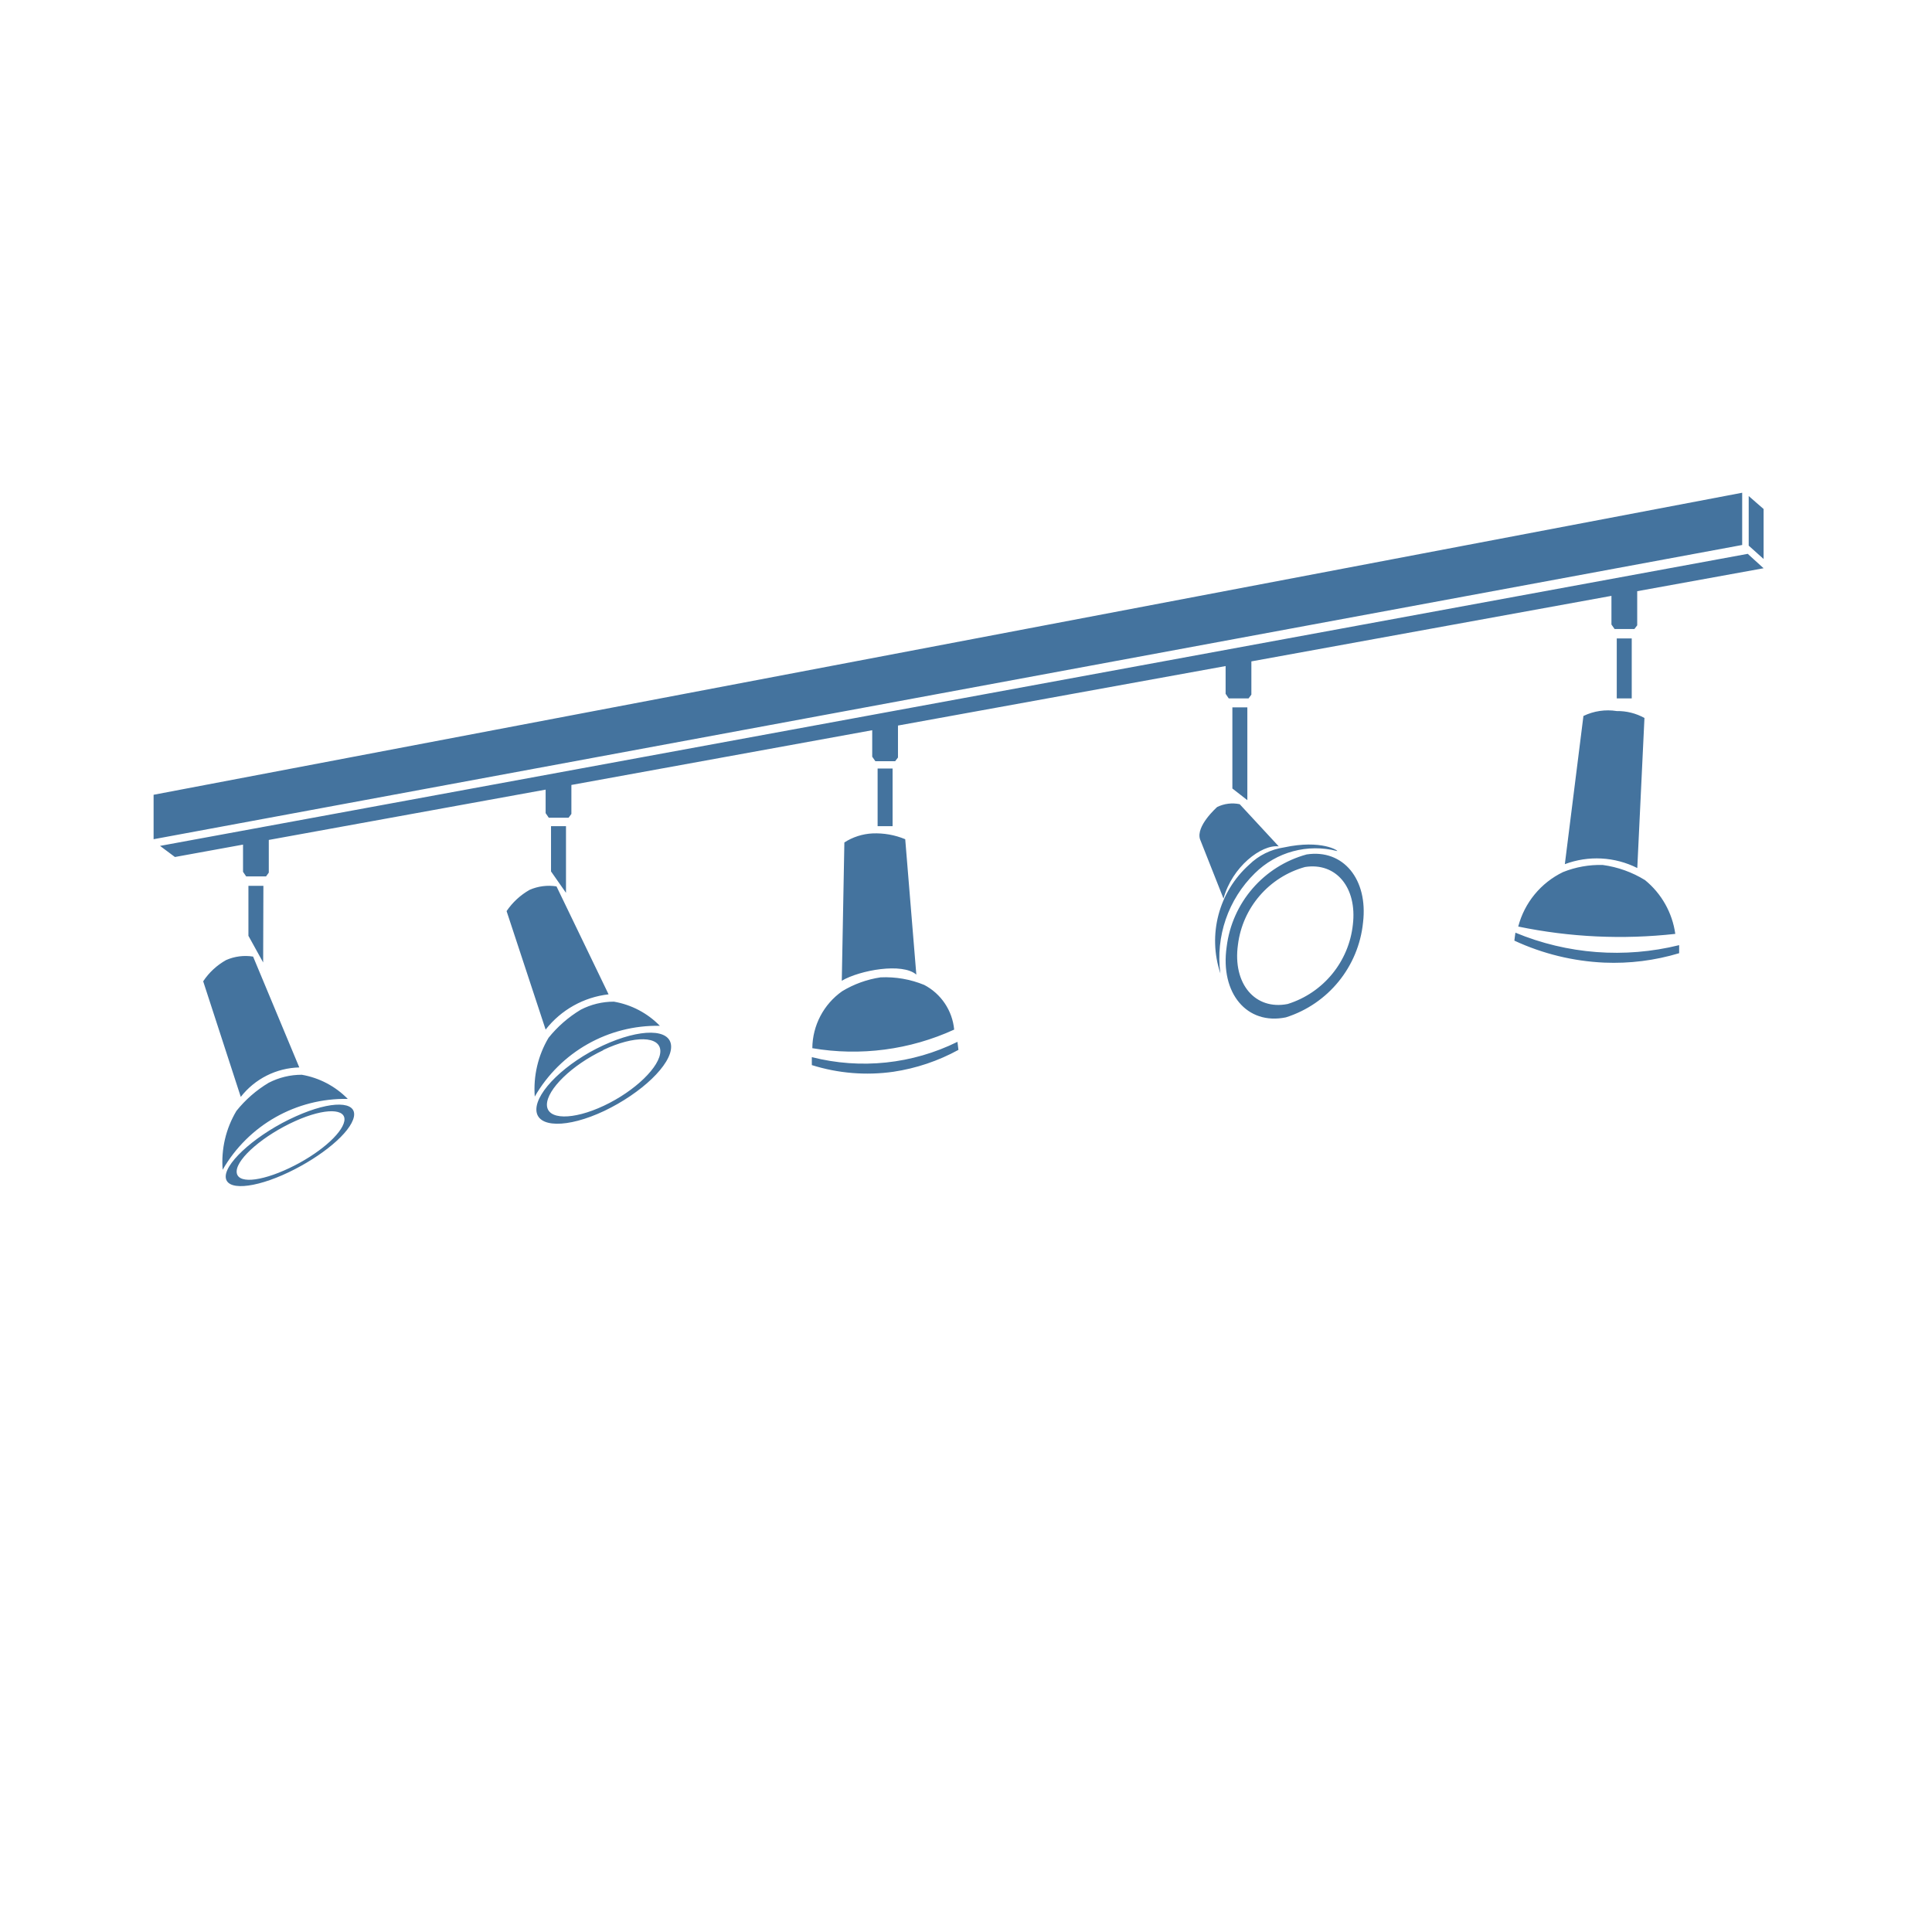
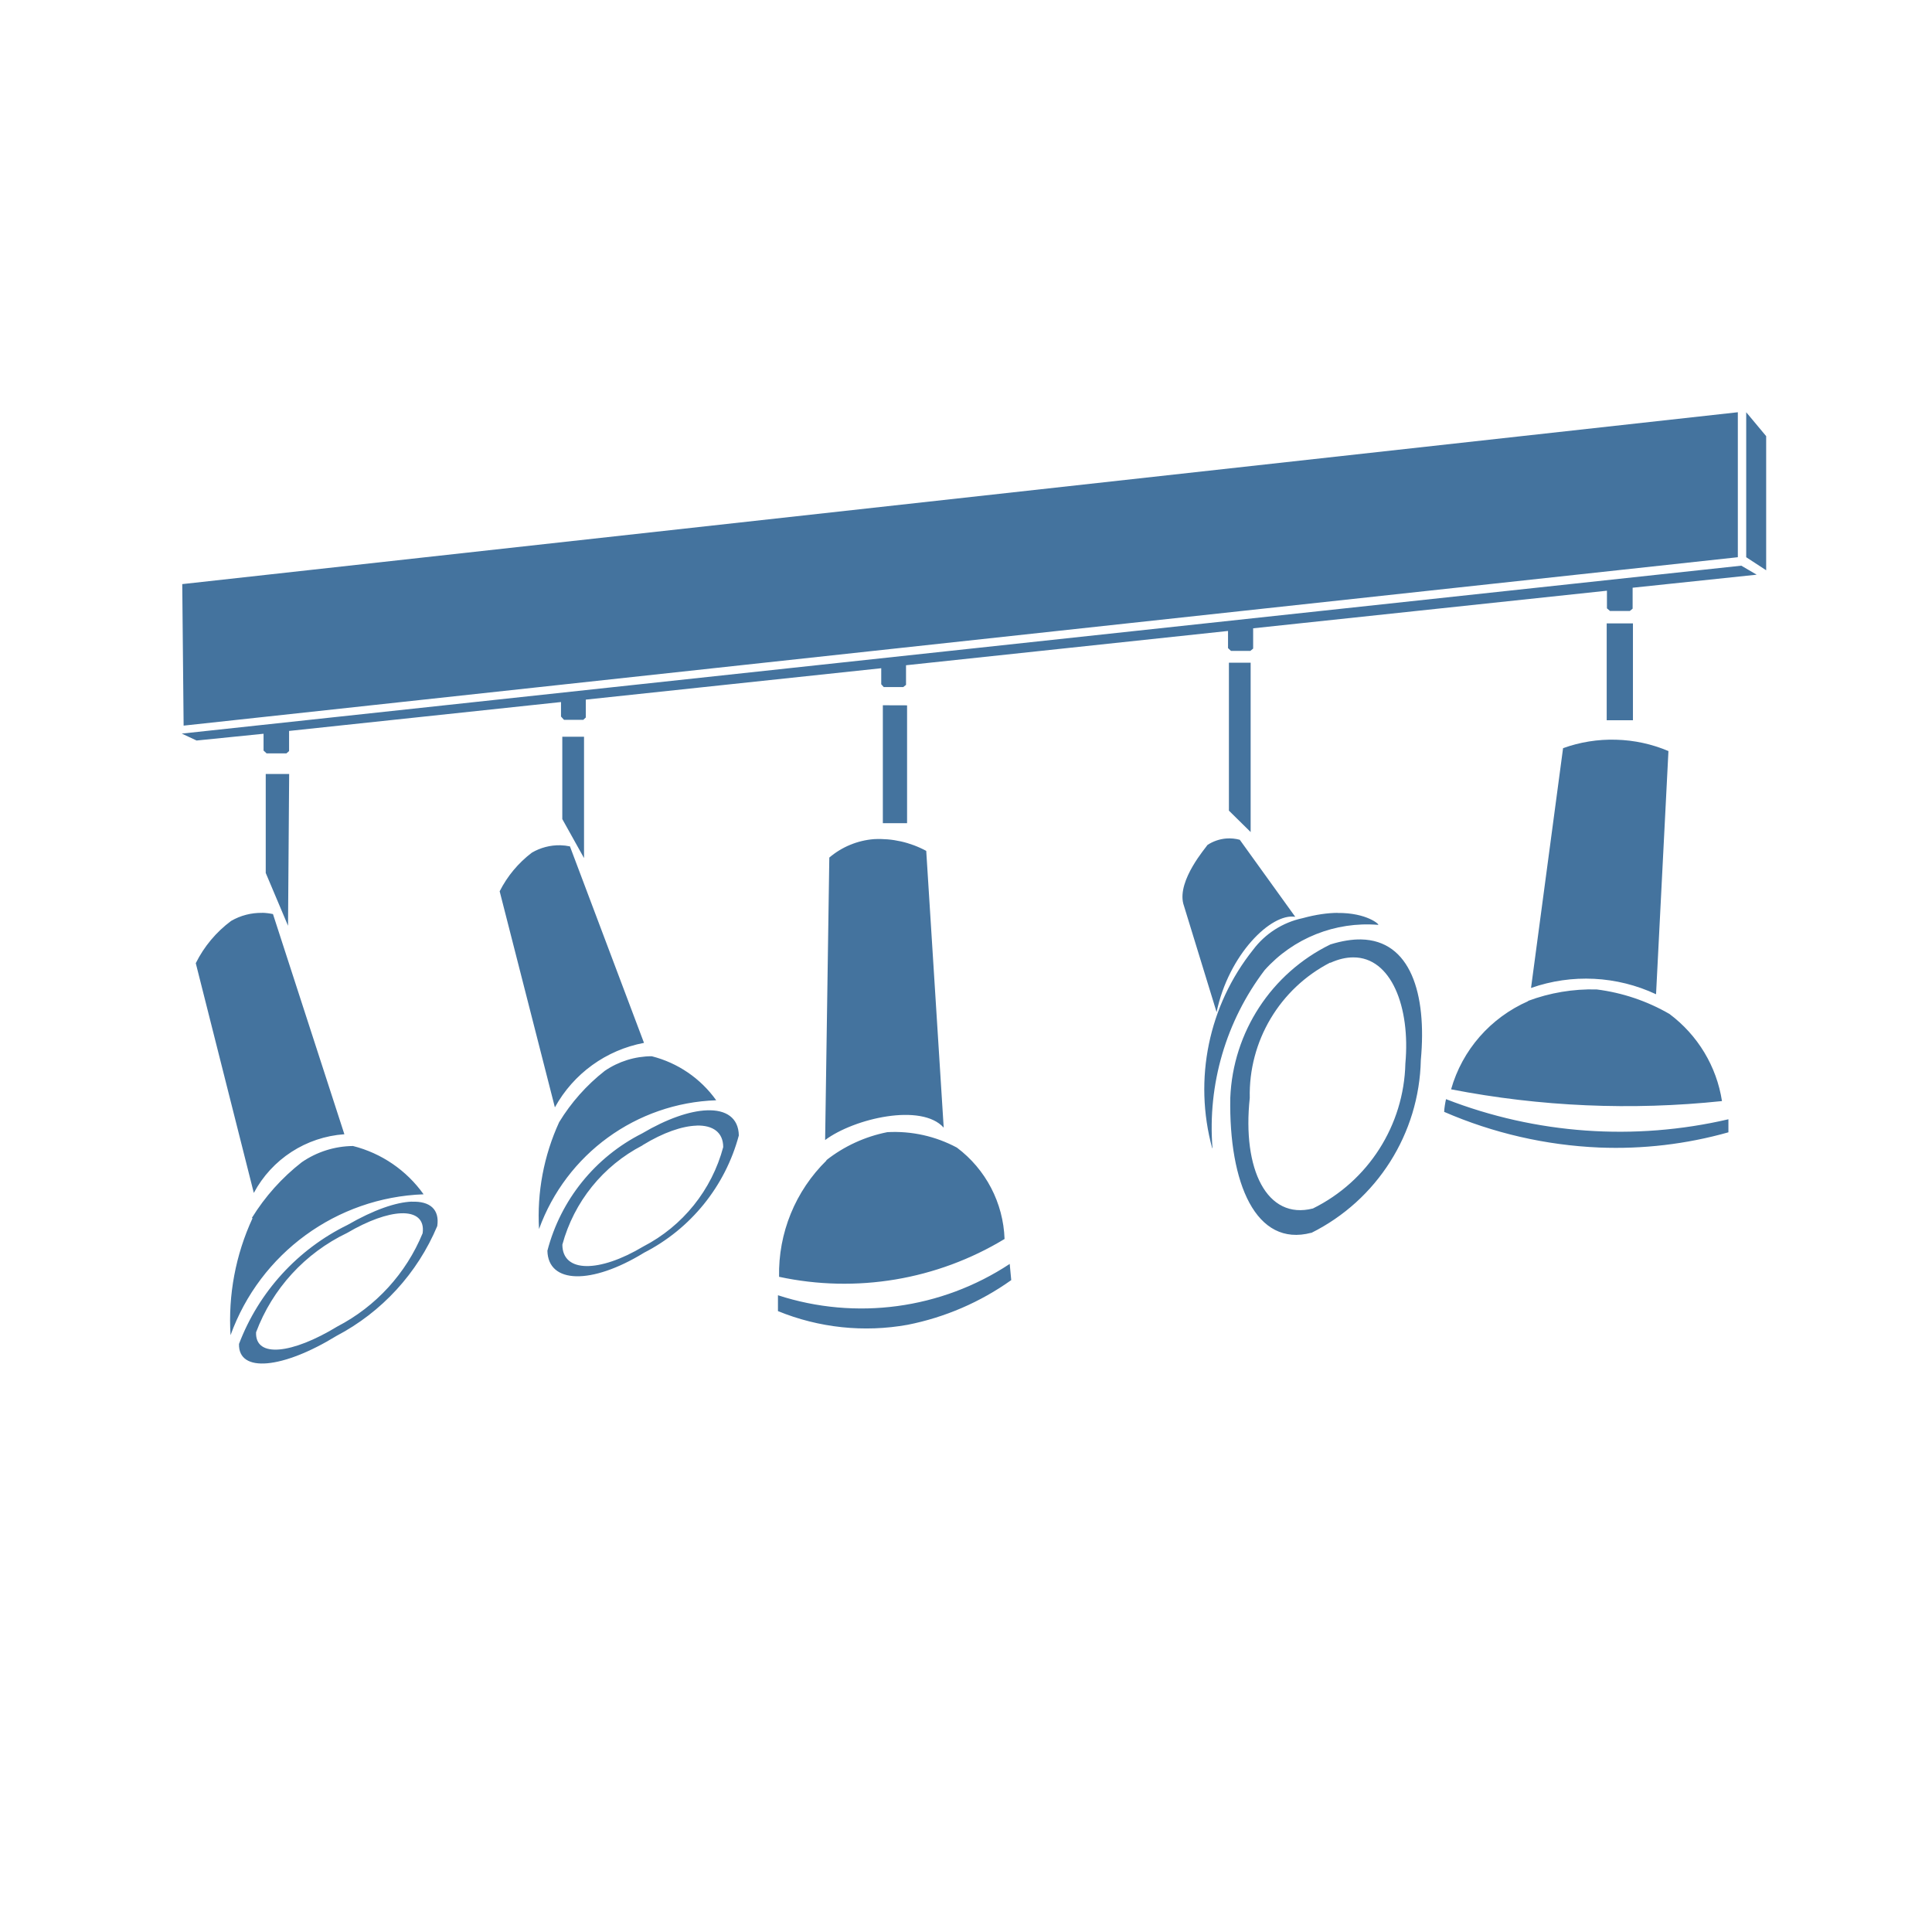
<svg xmlns="http://www.w3.org/2000/svg" width="24px" fill="#44739e" height="24px" viewBox="0 0 24 24" version="1.1">
-   <path d="m 18.812,11.685 a 2.968,2.968 0 0 0 1.116,0.273 2.813,2.813 0 0 0 0.931,-0.117 v -0.1 a 3.261,3.261 0 0 1 -2.034,-0.155 c -0.005,0.024 -0.009,0.076 -0.013,0.099 z m -8.727,1.546 a 2.3,2.3 0 0 0 1.012,0.083 2.431,2.431 0 0 0 0.809,-0.272 l -0.012,-0.1 a 2.623,2.623 0 0 1 -1.809,0.19 c -0.001,0.024 0,0.076 0,0.099 z M 7.507,13.8 c -0.461,0.218 -0.84,0.212 -0.844,-0.014 -0.004,-0.226 0.368,-0.587 0.83,-0.8 0.462,-0.213 0.84,-0.212 0.844,0.014 0.004,0.226 -0.368,0.579 -0.83,0.8 z M 7.494,13.046 c -0.388,0.183 -0.7,0.487 -0.7,0.677 0,0.19 0.321,0.195 0.709,0.012 0.388,-0.183 0.7,-0.487 0.7,-0.677 0,-0.19 -0.321,-0.199 -0.709,-0.015 z m 8.48,-0.408 c -0.484,0.1 -0.819,-0.3 -0.736,-0.876 a 1.363,1.363 0 0 1 0.994,-1.148 c 0.453,-0.069 0.765,0.308 0.7,0.847 a 1.383,1.383 0 0 1 -0.958,1.177 z m 0.238,-1.868 a 1.149,1.149 0 0 0 -0.834,0.967 c -0.067,0.483 0.213,0.815 0.618,0.735 a 1.163,1.163 0 0 0 0.81,-0.988 C 16.859,11.028 16.6,10.71 16.212,10.77 Z M 3.587,14.562 c -0.431,0.206 -0.79,0.234 -0.783,0.048 0.007,-0.186 0.407,-0.536 0.872,-0.743 0.445,-0.2 0.76,-0.189 0.72,0.007 C 4.356,14.07 4,14.364 3.587,14.562 Z M 3.668,13.926 C 3.281,14.1 2.948,14.384 2.94,14.547 2.932,14.71 3.23,14.683 3.593,14.511 3.956,14.339 4.247,14.087 4.277,13.928 4.307,13.769 4.042,13.758 3.668,13.926 Z M 15.16,12.092 a 1.469,1.469 0 0 1 0.428,-1.244 1.071,1.071 0 0 1 1.022,-0.276 c 0.023,0 -0.189,-0.147 -0.66,-0.045 a 0.78,0.78 0 0 0 -0.433,0.215 1.272,1.272 0 0 0 -0.357,1.35 z m 4.257,-1.259 a 1.235,1.235 0 0 1 0.493,-0.088 1.343,1.343 0 0 1 0.525,0.188 1.049,1.049 0 0 1 0.376,0.668 6.222,6.222 0 0 1 -1.951,-0.091 1.045,1.045 0 0 1 0.557,-0.677 z m -8.955,1.48 a 1.291,1.291 0 0 1 0.477,-0.172 1.273,1.273 0 0 1 0.542,0.094 0.7,0.7 0 0 1 0.372,0.555 3.017,3.017 0 0 1 -1.762,0.231 0.874,0.874 0 0 1 0.371,-0.708 z m -3.648,0.579 a 1.513,1.513 0 0 1 0.4,-0.349 0.892,0.892 0 0 1 0.412,-0.1 1.044,1.044 0 0 1 0.571,0.3 1.755,1.755 0 0 0 -1.554,0.879 1.247,1.247 0 0 1 0.171,-0.73 z M 2.937,13.8 a 1.5,1.5 0 0 1 0.4,-0.349 0.892,0.892 0 0 1 0.412,-0.1 1.048,1.048 0 0 1 0.571,0.3 1.755,1.755 0 0 0 -1.554,0.88 A 1.233,1.233 0 0 1 2.937,13.8 Z M 19.67,8.894 a 0.7,0.7 0 0 1 0.414,-0.061 0.685,0.685 0 0 1 0.344,0.086 l -0.089,1.864 a 1.123,1.123 0 0 0 -0.9,-0.048 z m -4.763,1.531 c -0.052,-0.162 0.2,-0.388 0.213,-0.4 A 0.433,0.433 0 0 1 15.4,9.99 l 0.485,0.524 c -0.214,-0.027 -0.581,0.255 -0.686,0.649 z m -4.418,0.04 a 0.712,0.712 0 0 1 0.349,-0.112 0.955,0.955 0 0 1 0.407,0.072 l 0.138,1.682 c -0.173,-0.151 -0.7,-0.056 -0.926,0.076 z M 6.293,11.318 A 0.856,0.856 0 0 1 6.579,11.054 0.6,0.6 0 0 1 6.913,11.011 L 7.56,12.352 A 1.159,1.159 0 0 0 6.778,12.79 Z M 2.524,12.19 a 0.825,0.825 0 0 1 0.285,-0.264 0.6,0.6 0 0 1 0.335,-0.043 l 0.574,1.377 a 0.951,0.951 0 0 0 -0.727,0.366 z m 17.56,-4.259 h 0.186 v 0.745 H 20.084 Z M 15.495,9.94 15.309,9.795 V 8.787 h 0.186 z M 10.902,9.547 h 0.186 V 10.263 H 10.902 Z M 7.031,11.091 6.845,10.825 V 10.263 H 7.031 Z M 3.269,11.956 3.086,11.625 V 11.004 H 3.272 Z M 21.908,7.059 20.338,7.344 V 7.768 L 20.303,7.814 H 20.057 L 20.018,7.758 V 7.402 L 15.545,8.216 V 8.629 L 15.51,8.676 H 15.264 L 15.225,8.619 V 8.274 l -4.07,0.739 V 9.41 L 11.12,9.456 H 10.874 L 10.835,9.4 V 9.071 l -3.737,0.68 v 0.36 L 7.063,10.158 H 6.817 L 6.778,10.101 V 9.809 L 3.339,10.434 V 10.84 L 3.305,10.887 H 3.058 L 3.019,10.83 V 10.492 L 2.173,10.646 1.988,10.508 21.711,6.88 Z M 21.723,6.162 v 0.616 l 0.185,0.166 V 6.323 Z M 1.908,9.873 21.642,6.121 V 6.77 L 1.908,10.425 Z" />
+   <path d="M 21.588,5.121 2.264,7.256 2.281,9.014 21.588,6.922 Z m 0.104,0 V 6.922 l 0.248,0.162 V 5.418 Z m -0.061,1.906 -19.373,2.086 0.184,0.086 0.832,-0.084 V 9.324 L 3.312,9.359 h 0.246 l 0.033,-0.029 v -0.25 L 6.969,8.721 v 0.18 l 0.037,0.041 h 0.24 l 0.031,-0.029 V 8.691 L 10.947,8.301 V 8.5 l 0.031,0.035 h 0.242 l 0.035,-0.027 V 8.264 l 4,-0.426 v 0.213 l 0.037,0.035 h 0.24 l 0.035,-0.029 V 7.805 l 4.395,-0.467 v 0.219 L 20,7.59 h 0.246 l 0.035,-0.029 V 7.301 l 1.541,-0.162 z m -1.672,0.717 v 1.203 h 0.326 v -1.203 z m -4.693,0.488 v 1.838 l 0.27,0.266 V 8.232 Z m -4.299,0.529 v 1.465 h 0.301 V 8.762 Z m -3.982,0.391 v 1.023 l 0.27,0.484 V 9.152 Z m 13.09,0.037 a 1.761,1.739 0 0 0 -0.658,0.105 l -0.398,2.979 a 2.031,2.005 0 0 1 1.553,0.078 l 0.154,-3.021 a 1.761,1.739 0 0 0 -0.65,-0.141 z M 3.301,9.615 V 10.844 L 3.578,11.5 3.592,9.615 Z M 15.234,10.416 A 0.5,0.5 0 0 0 15,10.496 c -0.016,0.029 -0.375,0.435 -0.301,0.729 l 0.414,1.348 c 0.149,-0.714 0.677,-1.234 0.977,-1.184 l -0.689,-0.957 a 0.5,0.5 0 0 0 -0.166,-0.016 z m -4.377,0.008 a 0.974,0.974 0 0 0 -0.555,0.229 L 10.25,14.162 c 0.36,-0.269 1.197,-0.463 1.473,-0.154 l -0.217,-3.438 A 1.231,1.231 0 0 0 10.857,10.424 Z M 6.959,10.5 a 0.674,0.674 0 0 0 -0.352,0.092 1.389,1.389 0 0 0 -0.4,0.48 l 0.686,2.684 A 1.6,1.6 0 0 1 8,12.955 L 7.08,10.514 A 0.674,0.674 0 0 0 6.959,10.5 Z m -3.701,0.84 a 0.744,0.744 0 0 0 -0.387,0.1 1.47,1.47 0 0 0 -0.439,0.525 l 0.721,2.854 a 1.384,1.384 0 0 1 1.125,-0.729 L 3.391,11.355 a 0.744,0.744 0 0 0 -0.133,-0.016 z m 13.357,0 c -0.122,0.001 -0.266,0.02 -0.434,0.066 a 1.038,1.038 0 0 0 -0.615,0.393 2.778,2.778 0 0 0 -0.508,2.463 h 0.004 a 3.235,3.235 0 0 1 0.648,-2.211 1.705,1.705 0 0 1 1.41,-0.562 c 0.024,0 -0.139,-0.152 -0.506,-0.148 z m 0.293,0.33 c -0.113,-0.002 -0.239,0.018 -0.381,0.062 a 2.219,2.219 0 0 0 -1.244,1.906 c -0.019,1.061 0.318,1.859 1.006,1.676 v 0.002 a 2.457,2.457 0 0 0 1.361,-2.148 c 0.077,-0.829 -0.131,-1.486 -0.742,-1.498 z m -0.098,0.223 c 0.472,-0.003 0.712,0.617 0.648,1.318 a 2.062,2.062 0 0 1 -1.148,1.801 c -0.575,0.147 -0.88,-0.491 -0.785,-1.373 a 1.844,1.844 0 0 1 1,-1.682 v 0.004 c 0.103,-0.047 0.198,-0.068 0.285,-0.068 z m 3.023,0.398 a 2.241,2.213 0 0 0 -0.852,0.143 l 0.004,0.002 a 1.72,1.698 0 0 0 -0.959,1.096 11.235,11.093 0 0 0 3.365,0.146 1.696,1.674 0 0 0 -0.652,-1.082 2.383,2.353 0 0 0 -0.906,-0.305 z M 8.096,13.121 a 1.041,1.041 0 0 0 -0.584,0.182 2.39,2.39 0 0 0 -0.566,0.637 2.8,2.8 0 0 0 -0.25,1.328 2.429,2.429 0 0 1 2.201,-1.6 1.406,1.406 0 0 0 -0.801,-0.547 z m 9.867,0.533 c -0.009,0.038 -0.023,0.121 -0.023,0.158 a 5.36,5.292 0 0 0 1.926,0.443 5.078,5.014 0 0 0 1.605,-0.189 v -0.162 a 5.883,5.809 0 0 1 -3.508,-0.25 z m -9.184,0.139 c -0.213,0.008 -0.495,0.105 -0.803,0.287 a 2.275,2.275 0 0 0 -1.176,1.457 c 0.009,0.411 0.545,0.426 1.197,0.027 A 2.306,2.306 0 0 1 8,15.562 2.306,2.306 0 0 0 9.178,14.105 c -0.004,-0.218 -0.157,-0.322 -0.398,-0.312 z m -0.125,0.189 c 0.202,-0.005 0.33,0.084 0.33,0.268 a 1.958,1.958 0 0 1 -0.992,1.234 c -0.55,0.329 -1.006,0.328 -1.006,-0.023 a 1.967,1.967 0 0 1 0.994,-1.232 l 0.004,-0.004 c 0.256,-0.157 0.492,-0.237 0.67,-0.242 z m 2.369,0.082 a 1.789,1.789 0 0 0 -0.76,0.35 h 0.006 A 1.965,1.965 0 0 0 9.678,15.861 3.847,3.847 0 0 0 12.479,15.391 1.483,1.483 0 0 0 11.887,14.256 1.638,1.638 0 0 0 11.023,14.064 Z M 4.385,14.236 A 1.144,1.144 0 0 0 3.748,14.438 2.621,2.621 0 0 0 3.129,15.129 l 0.008,0.004 a 3.019,3.019 0 0 0 -0.273,1.453 2.652,2.652 0 0 1 2.398,-1.75 1.539,1.539 0 0 0 -0.877,-0.6 z m 0.732,0.691 c -0.198,0.007 -0.475,0.102 -0.799,0.289 A 2.724,2.724 0 0 0 2.969,16.695 c -0.01,0.365 0.544,0.309 1.211,-0.1 A 2.738,2.738 0 0 0 5.432,15.23 C 5.462,15.023 5.341,14.92 5.117,14.928 Z m -0.137,0.145 c 0.19,-0.008 0.294,0.078 0.27,0.248 a 2.283,2.283 0 0 1 -1.059,1.158 c -0.56,0.341 -1.023,0.396 -1.01,0.072 A 2.241,2.241 0 0 1 4.312,15.316 c 0.267,-0.157 0.501,-0.237 0.668,-0.244 z m 7.563,0.629 a 3.346,3.346 0 0 1 -2.879,0.389 v 0.197 a 2.9,2.9 0 0 0 1.611,0.17 3.336,3.336 0 0 0 1.287,-0.555 z" />
</svg>
